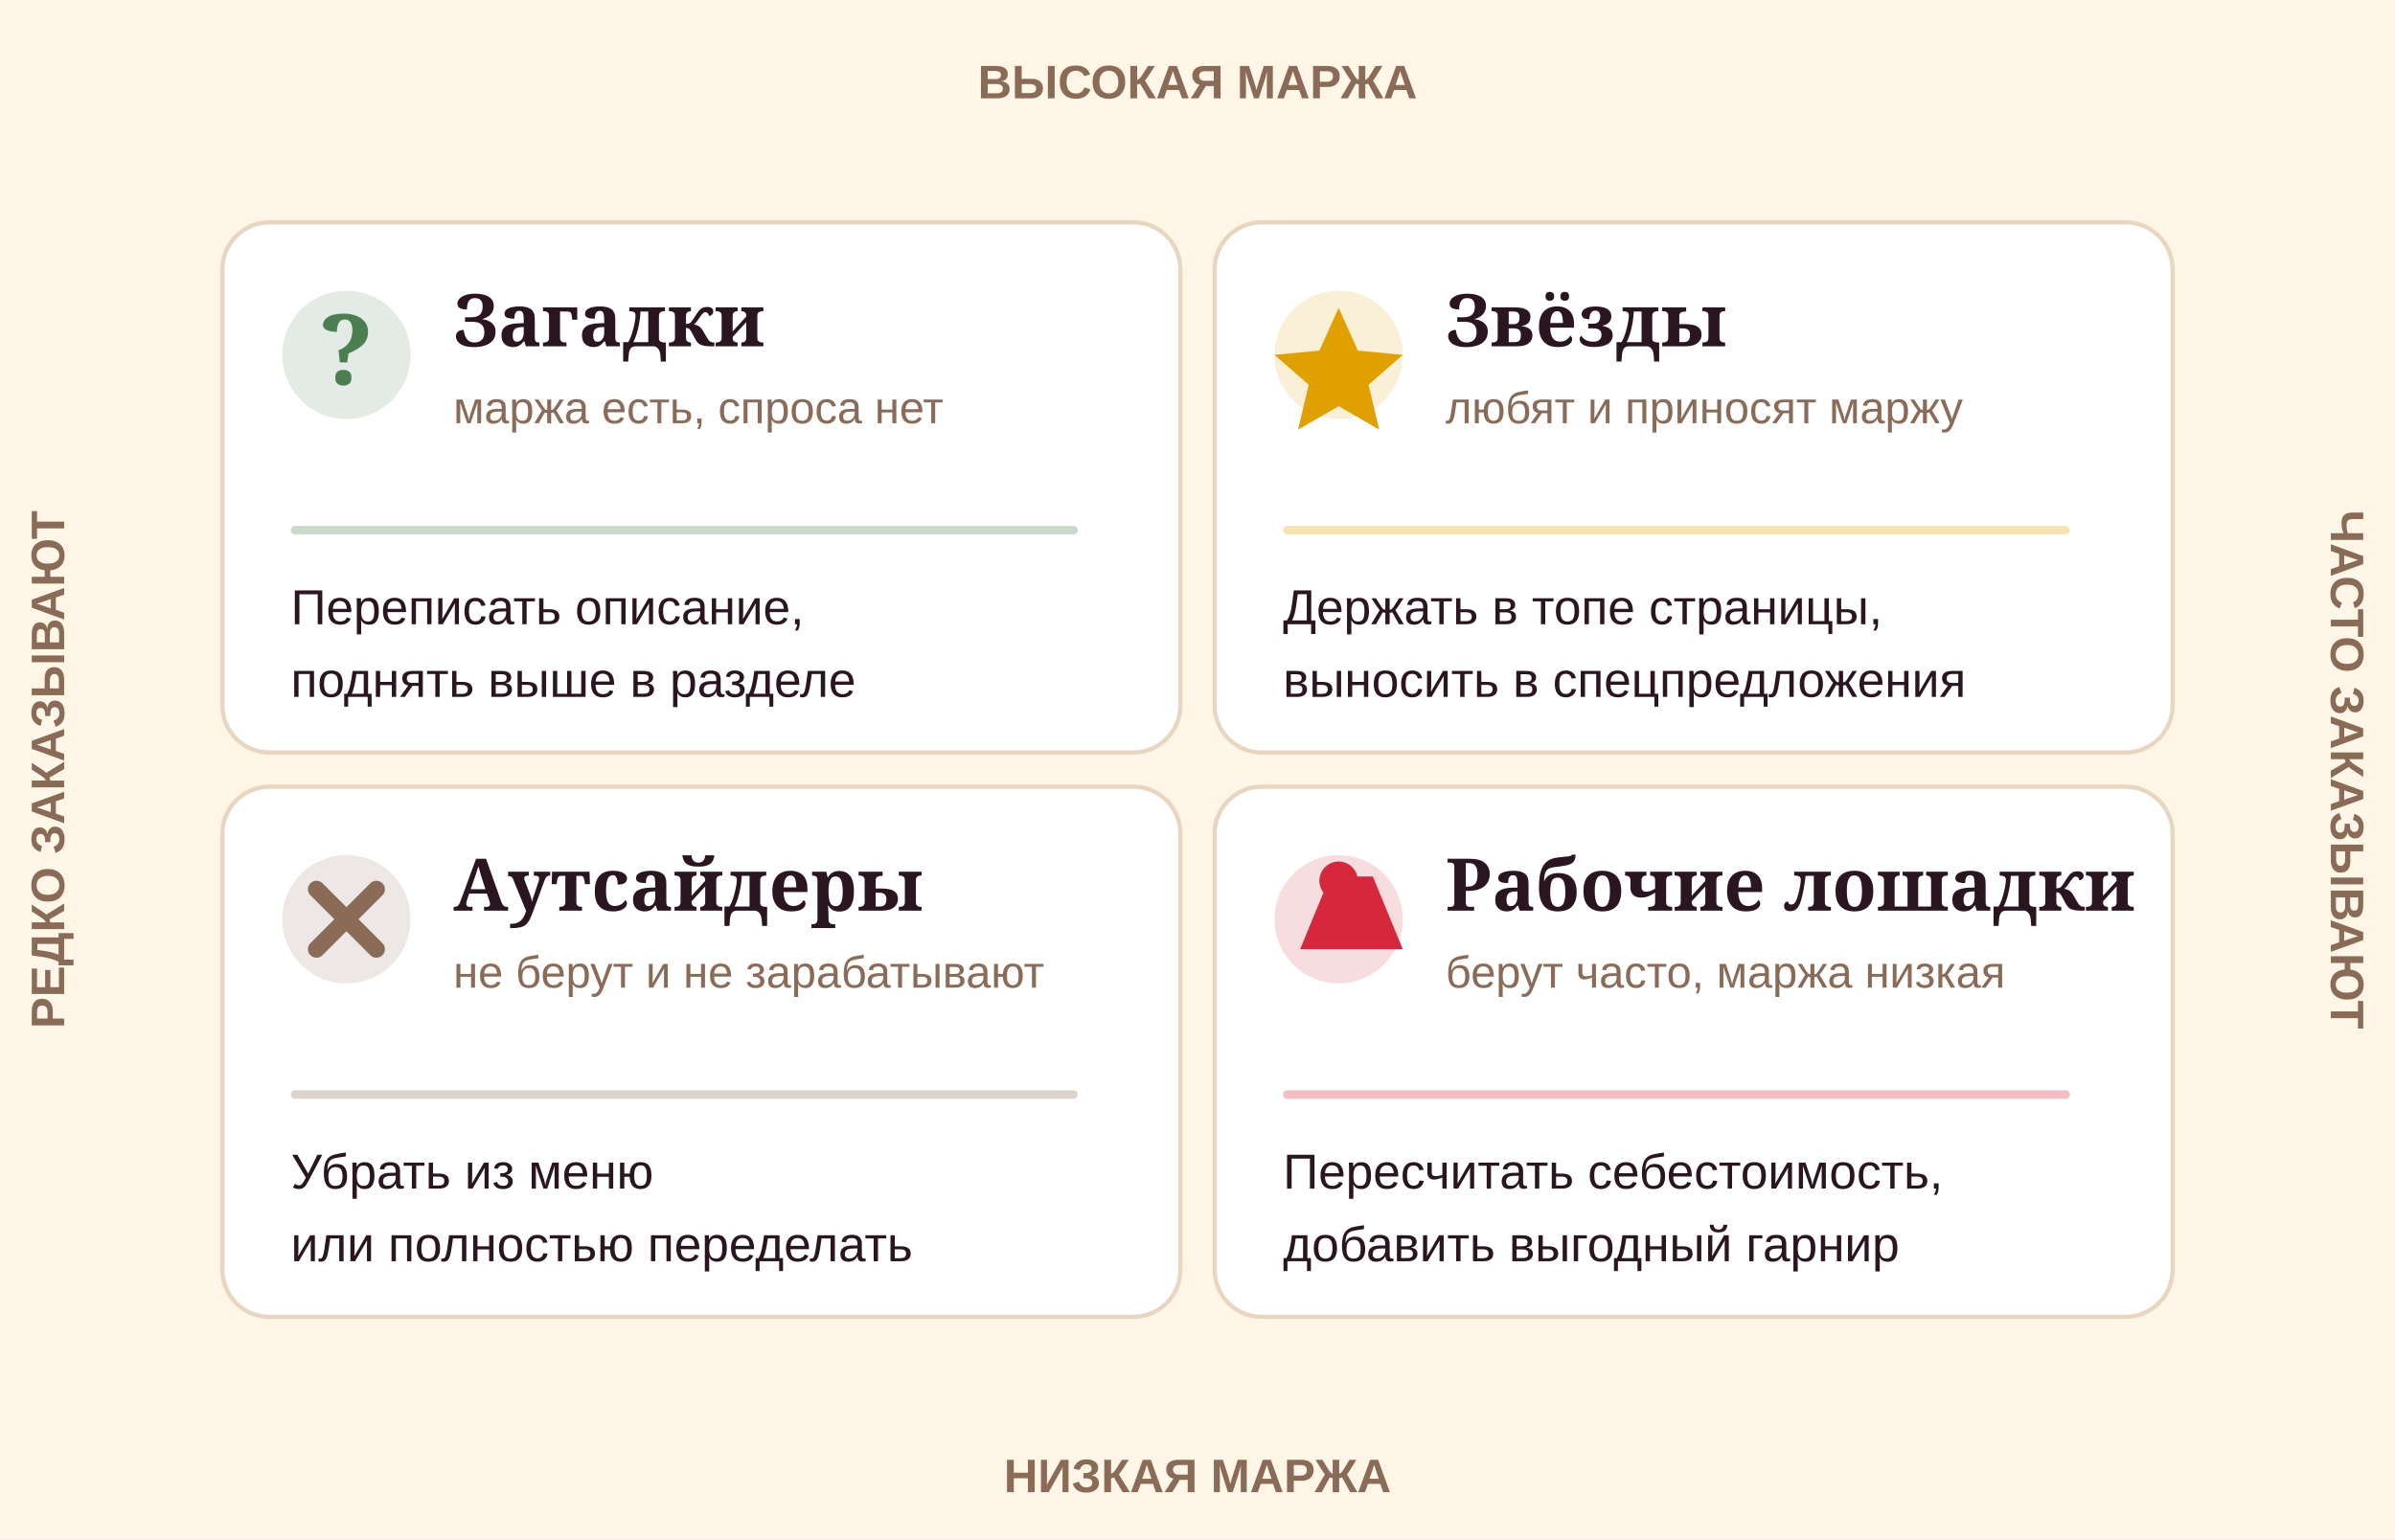
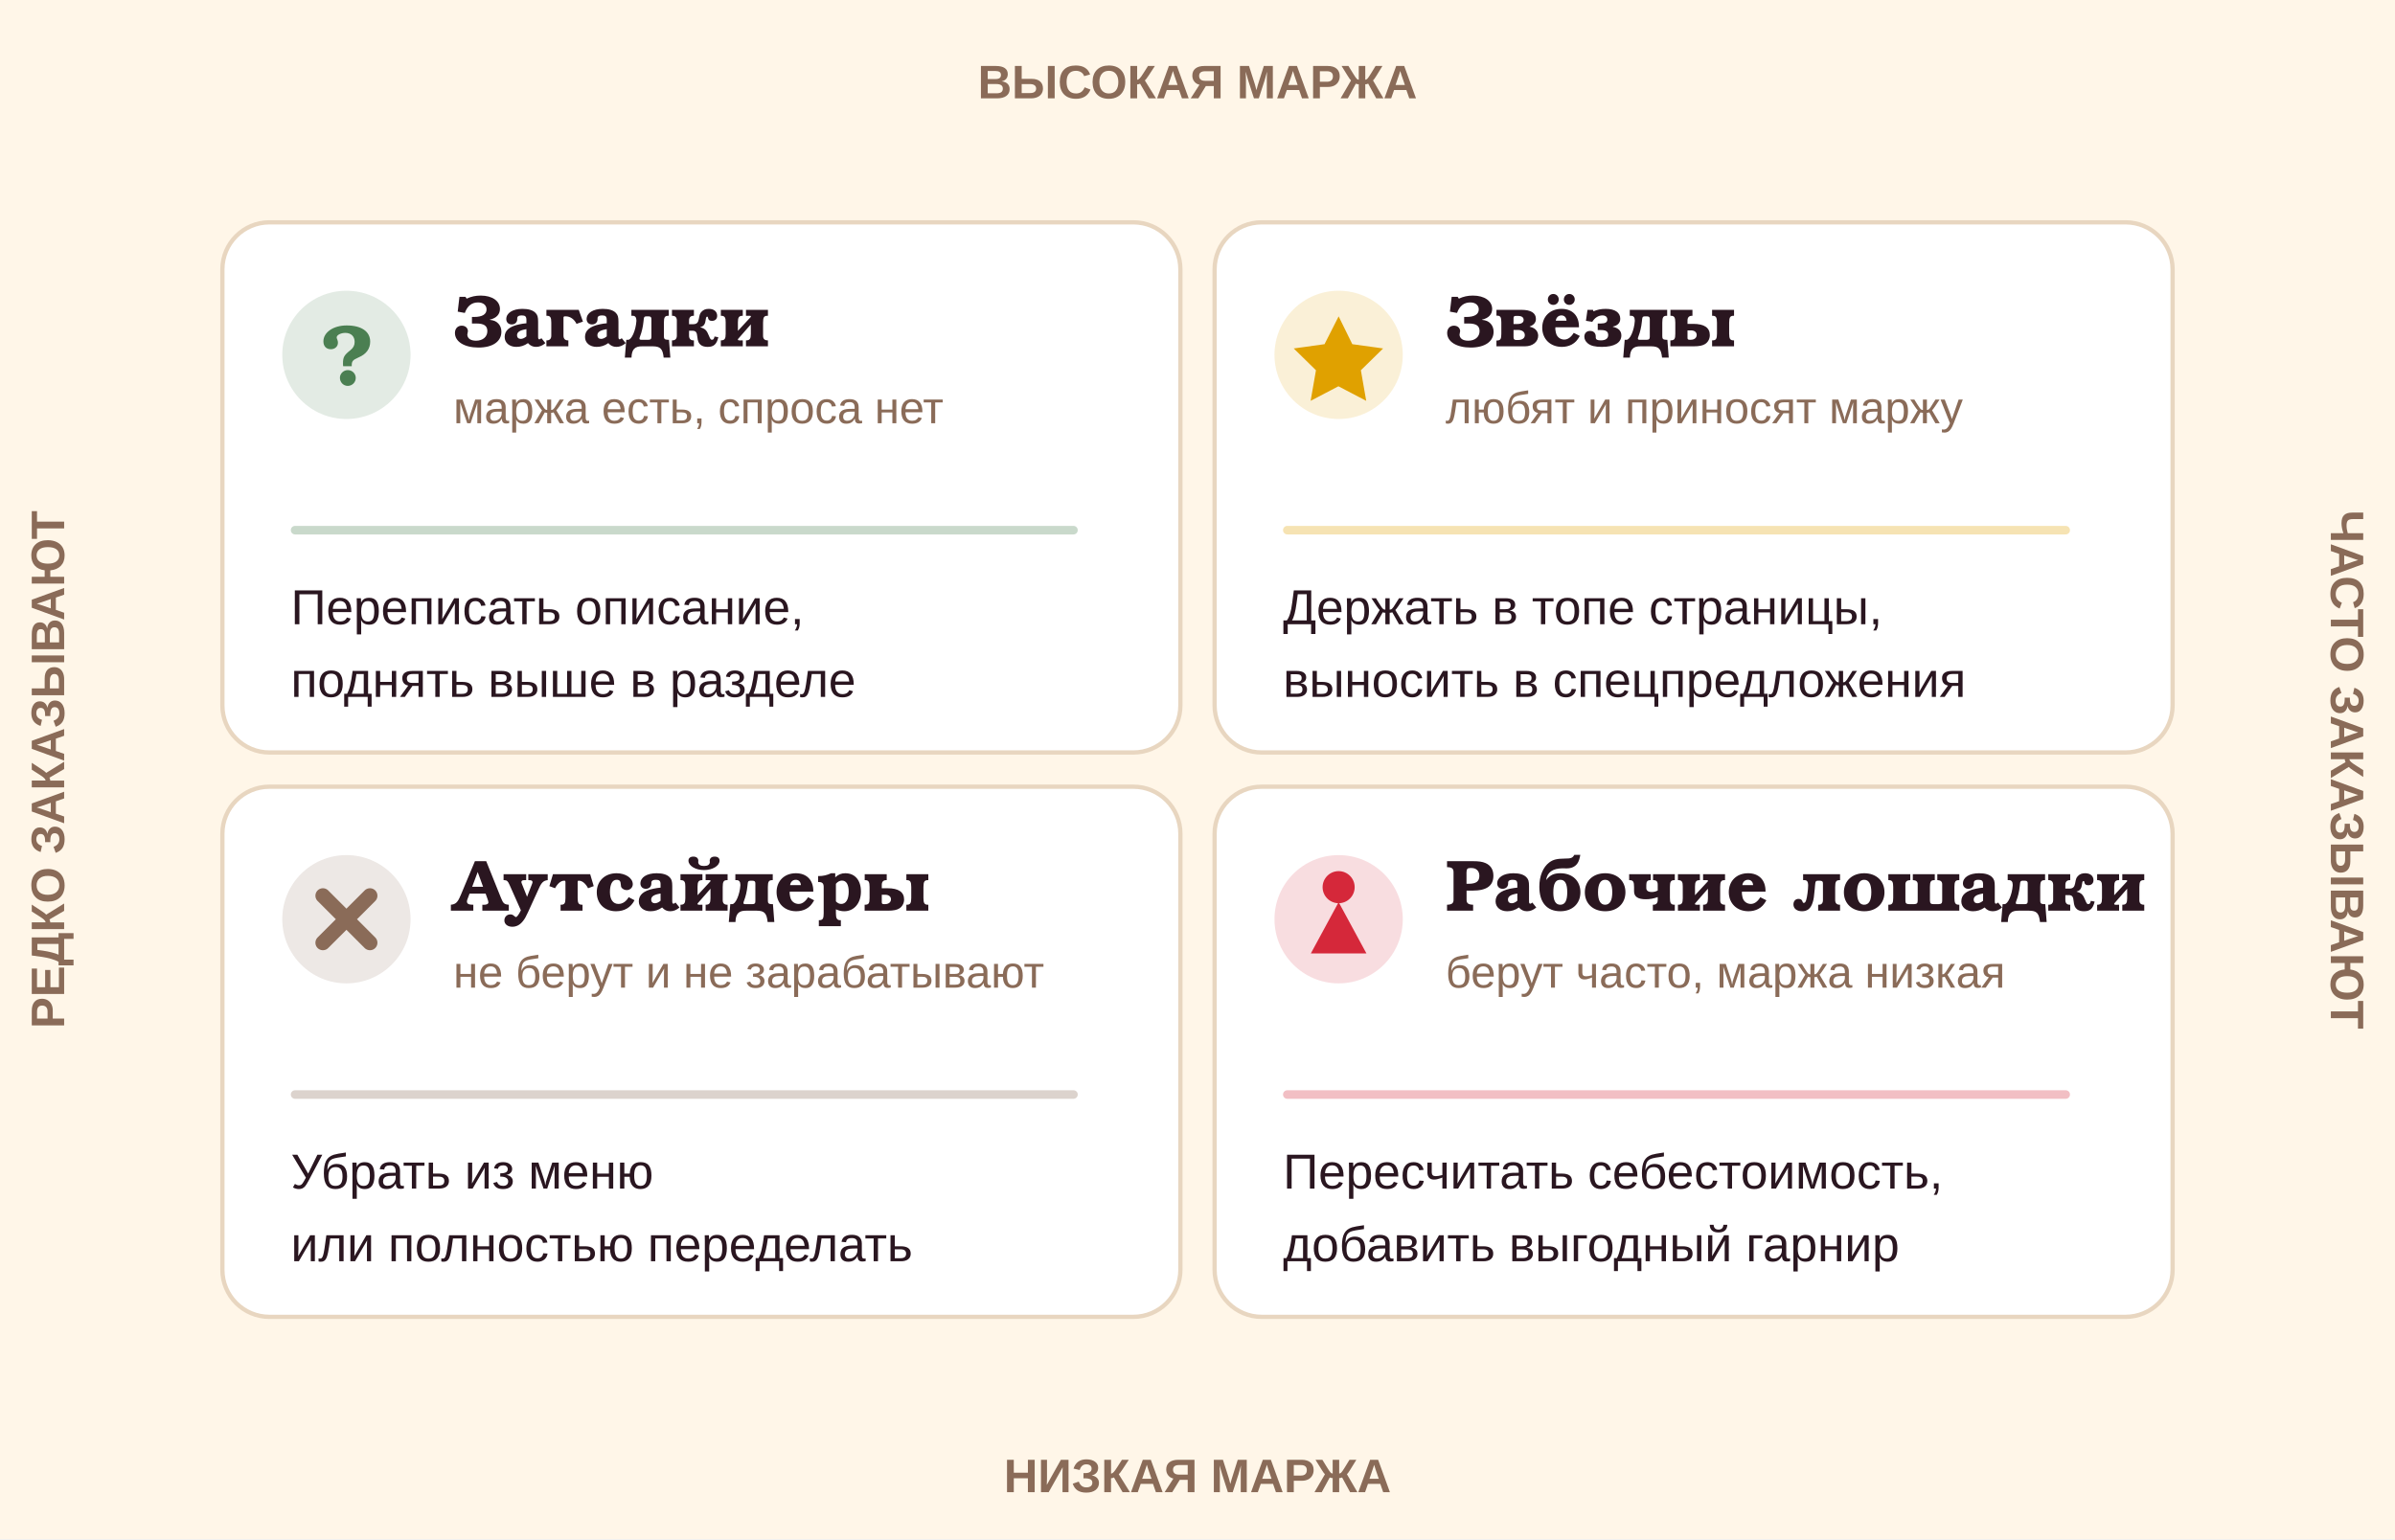
<svg xmlns="http://www.w3.org/2000/svg" viewBox="0 0 1120 720" width="1120" height="720">
  <rect width="1120" height="720" fill="#FFF6E8" />
  <rect x="104" y="104" width="448" height="248" rx="22" fill="#FFFFFF" stroke="#E8D6C0" stroke-width="2" />
  <circle cx="162" cy="166" r="30" fill="#4B7F52" opacity=".16" />
-   <text x="162" y="180" text-anchor="middle" font-family="Georgia,serif" font-size="46" font-weight="bold" fill="#4B7F52">?</text>
-   <text x="212" y="162" font-family="Georgia,serif" font-size="34" font-weight="bold" fill="#2A1620">Загадки</text>
+   <text x="162" y="180" text-anchor="middle" font-family="Bookman Old Style,Georgia,serif" font-size="40" font-weight="bold" fill="#4B7F52">?</text>
+   <text x="212" y="162" font-family="Bookman Old Style,Georgia,serif" font-size="34" font-weight="bold" fill="#2A1620">Загадки</text>
  <text x="212" y="198" font-family="Arial,sans-serif" font-size="21" fill="#8A6B58">маржа есть, спроса нет</text>
  <rect x="136" y="246" width="368" height="4" rx="2" fill="#4B7F52" opacity=".3" />
  <text x="136" y="292" font-family="Arial,sans-serif" font-size="23" fill="#2A1620">Переписать описание,</text>
  <text x="136" y="326" font-family="Arial,sans-serif" font-size="23" fill="#2A1620">поднять выше в разделе</text>
  <rect x="568" y="104" width="448" height="248" rx="22" fill="#FFFFFF" stroke="#E8D6C0" stroke-width="2" />
  <circle cx="626" cy="166" r="30" fill="#E0A100" opacity=".16" />
-   <path d="M626 144 l9 20 21 2-16 14 5 21-19-11-19 11 5-21-16-14 21-2z" fill="#E0A100" />
-   <text x="676" y="162" font-family="Georgia,serif" font-size="34" font-weight="bold" fill="#2A1620">Звёзды</text>
+   <path d="M626 148 l6.4 13 14.4 2-10.4 10.2 2.5 14.3-13-6.8-13 6.8 2.5-14.3-10.4-10.2 14.4-2z" fill="#E0A100" />
+   <text x="676" y="162" font-family="Bookman Old Style,Georgia,serif" font-size="34" font-weight="bold" fill="#2A1620">Звёзды</text>
  <text x="676" y="198" font-family="Arial,sans-serif" font-size="21" fill="#8A6B58">любят и приносят маржу</text>
  <rect x="600" y="246" width="368" height="4" rx="2" fill="#E0A100" opacity=".3" />
  <text x="600" y="292" font-family="Arial,sans-serif" font-size="23" fill="#2A1620">Держать в топе страницы,</text>
  <text x="600" y="326" font-family="Arial,sans-serif" font-size="23" fill="#2A1620">выносить в спецпредложения</text>
  <rect x="104" y="368" width="448" height="248" rx="22" fill="#FFFFFF" stroke="#E8D6C0" stroke-width="2" />
  <circle cx="162" cy="430" r="30" fill="#8A6B58" opacity=".16" />
-   <path d="M148 416 l28 28 M176 416 l-28 28" stroke="#8A6B58" stroke-width="8" stroke-linecap="round" />
-   <text x="212" y="426" font-family="Georgia,serif" font-size="34" font-weight="bold" fill="#2A1620">Аутсайдеры</text>
+   <path d="M151 419 l22 22 M173 419 l-22 22" stroke="#8A6B58" stroke-width="7" stroke-linecap="round" />
+   <text x="212" y="426" font-family="Bookman Old Style,Georgia,serif" font-size="34" font-weight="bold" fill="#2A1620">Аутсайдеры</text>
  <text x="212" y="462" font-family="Arial,sans-serif" font-size="21" fill="#8A6B58">не берут и не зарабатывают</text>
  <rect x="136" y="510" width="368" height="4" rx="2" fill="#8A6B58" opacity=".3" />
  <text x="136" y="556" font-family="Arial,sans-serif" font-size="23" fill="#2A1620">Убрать из меню</text>
  <text x="136" y="590" font-family="Arial,sans-serif" font-size="23" fill="#2A1620">или полностью переделать</text>
  <rect x="568" y="368" width="448" height="248" rx="22" fill="#FFFFFF" stroke="#E8D6C0" stroke-width="2" />
  <circle cx="626" cy="430" r="30" fill="#D5283A" opacity=".16" />
-   <path d="M608 444 l14 -34 h20 l14 34 z" fill="#D5283A" />
-   <circle cx="626" cy="412" r="9" fill="#D5283A" />
-   <text x="676" y="426" font-family="Georgia,serif" font-size="34" font-weight="bold" fill="#2A1620">Рабочие лошадки</text>
+   <path d="M613 446 l13 -24 13 24 z" fill="#D5283A" />
+   <circle cx="626" cy="415" r="7.5" fill="#D5283A" />
+   <text x="676" y="426" font-family="Bookman Old Style,Georgia,serif" font-size="34" font-weight="bold" fill="#2A1620">Рабочие лошадки</text>
  <text x="676" y="462" font-family="Arial,sans-serif" font-size="21" fill="#8A6B58">берут часто, маржа низкая</text>
  <rect x="600" y="510" width="368" height="4" rx="2" fill="#D5283A" opacity=".3" />
  <text x="600" y="556" font-family="Arial,sans-serif" font-size="23" fill="#2A1620">Пересчитать себестоимость,</text>
  <text x="600" y="590" font-family="Arial,sans-serif" font-size="23" fill="#2A1620">добавить выгодный гарнир</text>
  <text x="560" y="46" text-anchor="middle" font-family="Arial,sans-serif" font-size="22" font-weight="bold" fill="#8A6B58">ВЫСОКАЯ МАРЖА</text>
  <text x="560" y="698" text-anchor="middle" font-family="Arial,sans-serif" font-size="22" font-weight="bold" fill="#8A6B58">НИЗКАЯ МАРЖА</text>
  <text x="30" y="360" text-anchor="middle" font-family="Arial,sans-serif" font-size="22" font-weight="bold" fill="#8A6B58" transform="rotate(-90 30 360)">РЕДКО ЗАКАЗЫВАЮТ</text>
  <text x="1090" y="360" text-anchor="middle" font-family="Arial,sans-serif" font-size="22" font-weight="bold" fill="#8A6B58" transform="rotate(90 1090 360)">ЧАСТО ЗАКАЗЫВАЮТ</text>
</svg>
